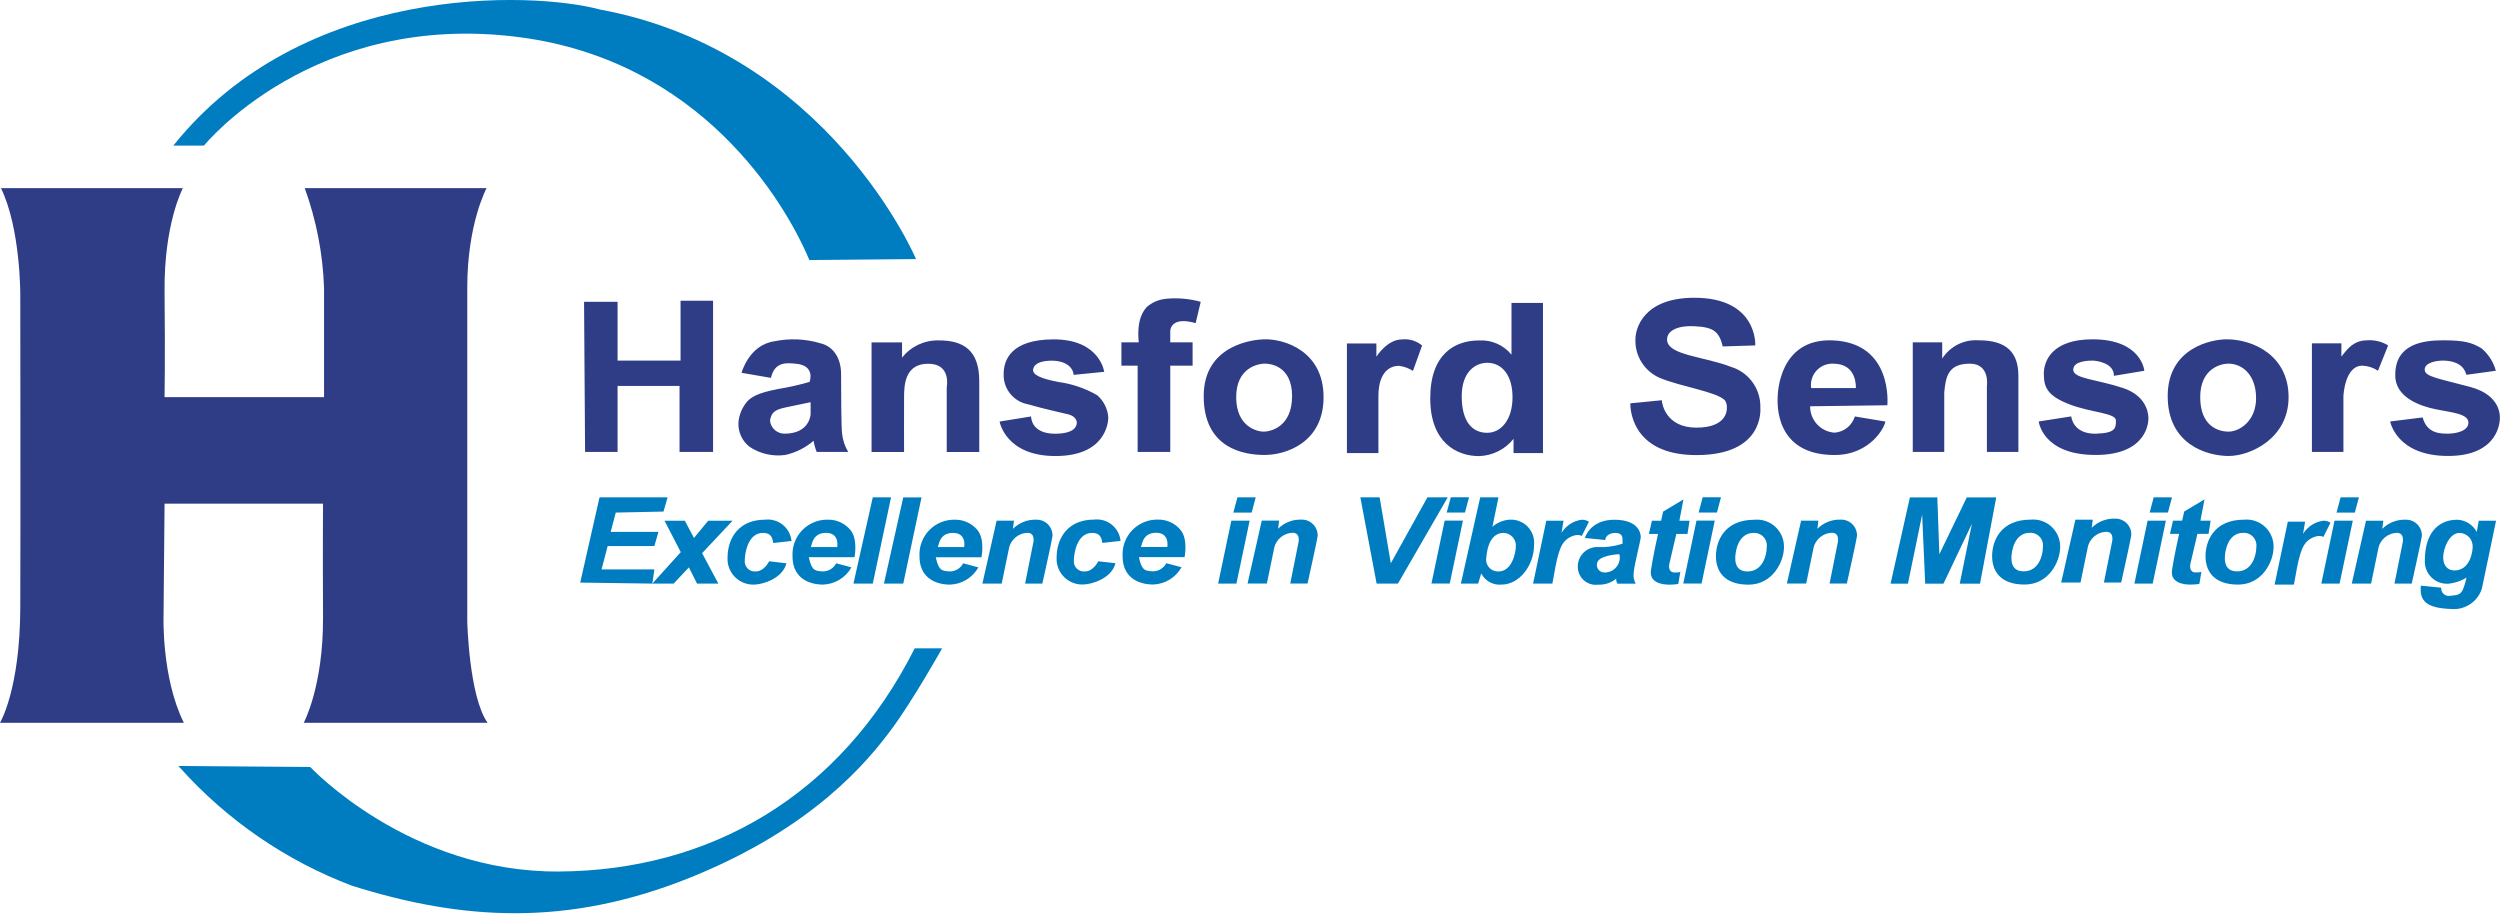
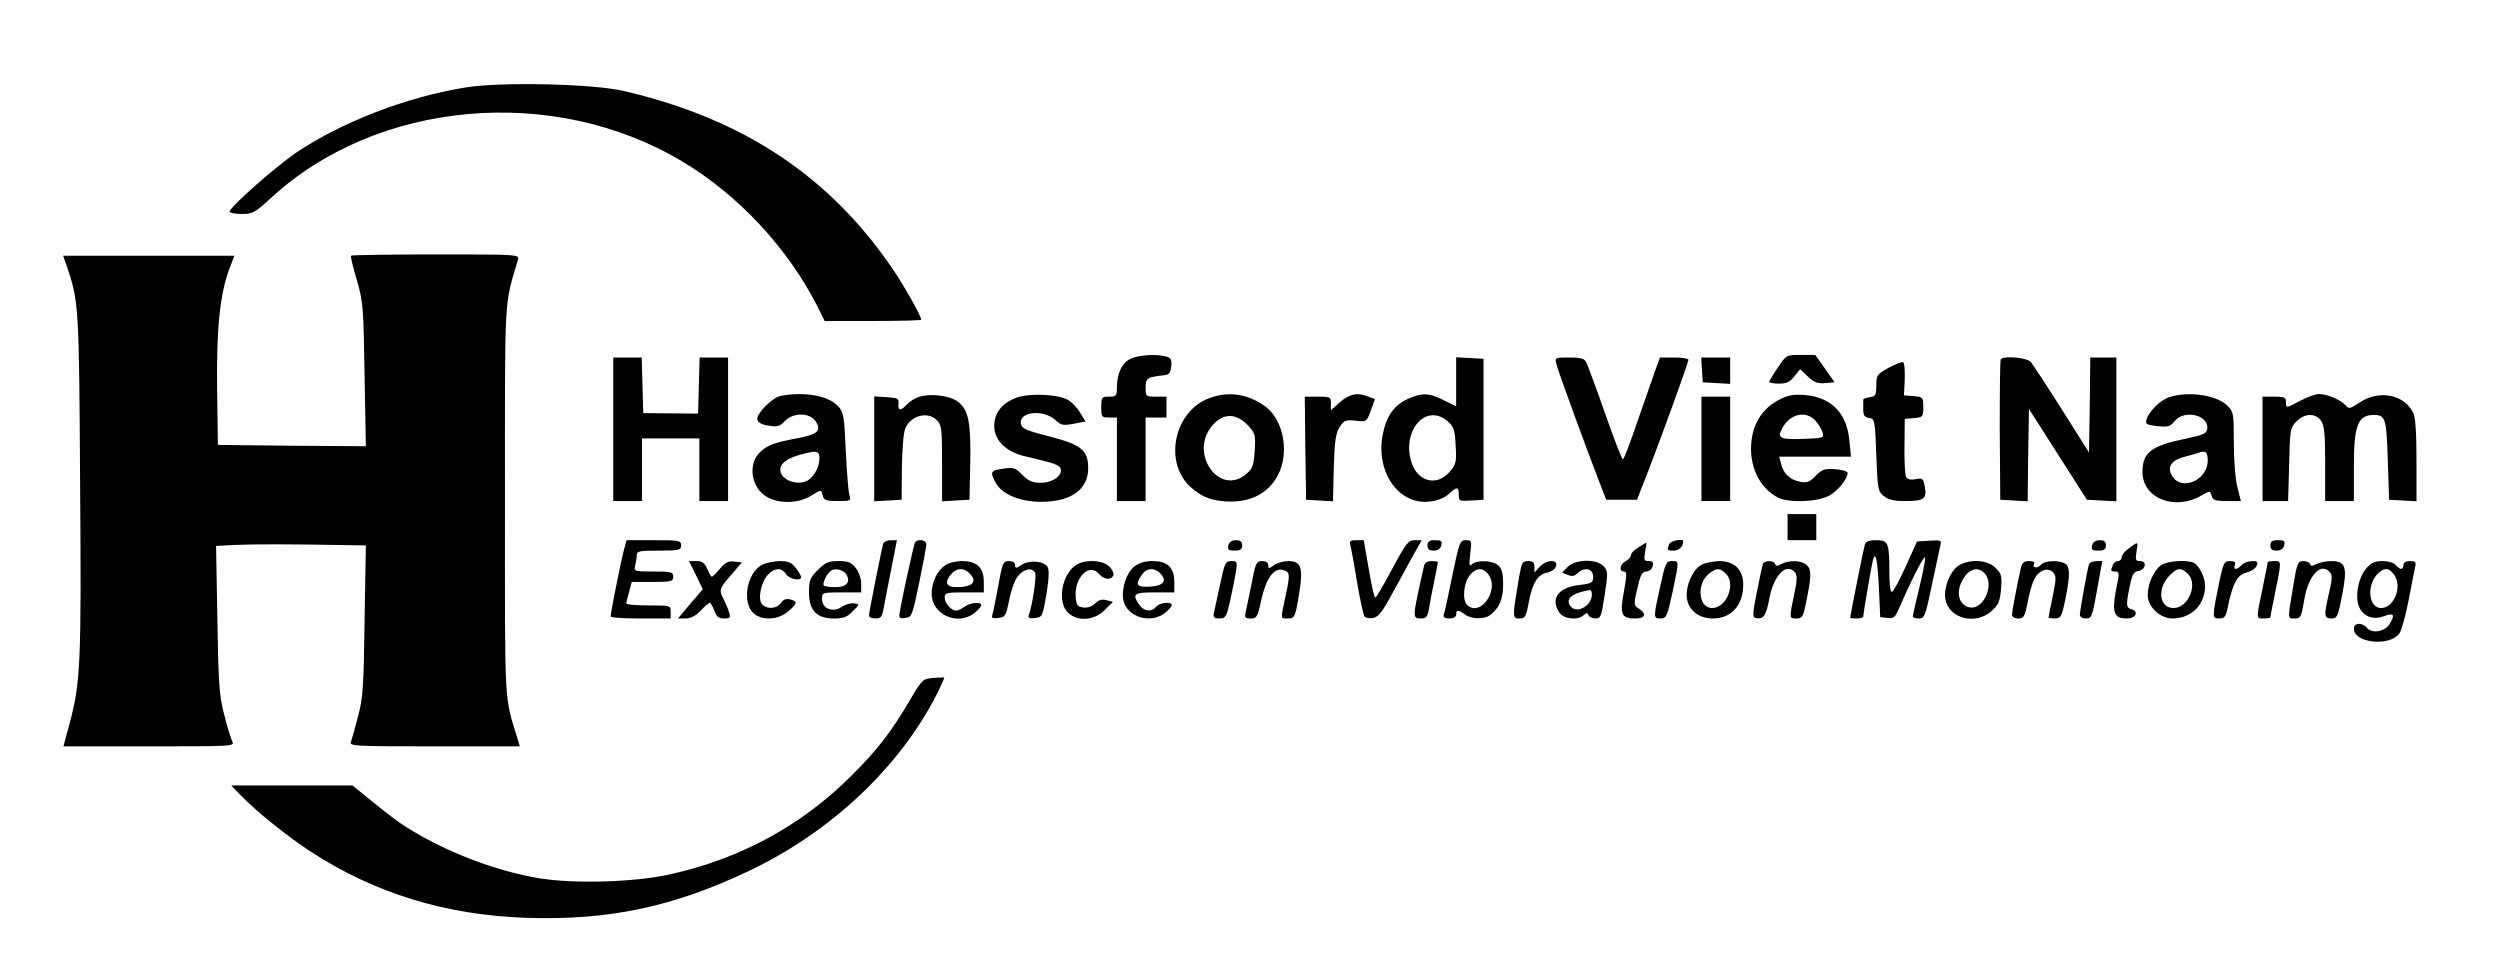
- <svg xmlns="http://www.w3.org/2000/svg" width="323.575" height="118.201" viewBox="0 0 323.575 118.201">
-   <g id="Group_23690" data-name="Group 23690" transform="translate(20380.869 13594.058)">
-     <path id="Path_57582" data-name="Path 57582" d="M36.265,759.88H59.8s-2.456,4.6-2.368,13.393,0,13.656,0,13.656H78.074V772.749a42.176,42.176,0,0,0-2.5-12.869H99.111s-2.5,4.6-2.5,12.869v43.2s.22,9.718,2.631,13.132h-23.8s2.542-4.683,2.5-13.656,0-14.707,0-14.707H57.432L57.3,815.293s-.263,7.967,2.629,13.789h-23.8s2.586-4.245,2.629-14.84,0-40.576,0-40.576.045-8.535-2.5-13.787m319.1,24.161,3.812-.524a5.736,5.736,0,0,0-1.84-2.89c-1.25-.765-2.28-1.051-5-1.051s-6.179.547-6.179,4.465c-.065,2.911,3.2,4.049,5.259,4.465s4.186.569,4.208,1.707-1.687,1.444-2.629,1.444-2.739.022-3.288-2.1l-4.206.524s.787,4.465,7.494,4.465,6.7-4.683,6.7-4.859.241-2.976-3.812-4.069-5.9-1.314-5.918-2.234,1.491-1.181,2.366-1.181,2.629.2,3.025,1.838m-16.172-2.364V779.97h-3.814v14.052h4.078V786.8s.153-4.006,2.5-3.939a3.85,3.85,0,0,1,1.972.657l1.316-3.284a4.6,4.6,0,0,0-2.762-.657c-1.95,0-2.827,1.6-3.286,2.1m-14.858-2.231c3.484,0,8.02,2.123,8.02,7.484s-4.953,7.617-7.757,7.617-7.89-1.489-7.89-7.747,5.677-7.353,7.627-7.353m.131,3.151c1.907-.051,3.682,1.467,3.682,4.465s-2.191,4.333-3.549,4.333-3.682-.722-3.682-4.465,2.717-4.31,3.549-4.333m-14.725,1.575,3.945-.655s-.341-4.071-6.7-4.071c-5.193,0-6.311,2.735-6.311,4.465s.459,2.844,3.286,3.939,6.048,1.116,6.048,2.1-.043,1.62-2.5,1.707-3.178-1.379-3.288-2.234l-4.208.657s.483,4.334,7.364,4.334,6.837-4.53,6.837-4.728.065-2.823-3.288-3.939-6.442-1.2-6.442-2.364,2.038-1.181,2.5-1.181,2.8.284,2.76,1.968m-21.956,2.234v7.617h-4.076V779.839h3.812v2.1a5.167,5.167,0,0,1,4.732-2.364c3.529,0,5.128,1.509,5.128,4.6v9.85h-4.076v-8.537s.439-2.911-2.236-2.888-3.111,1.51-3.286,3.808m-17.355,1.707,9.991-.133s.806-8.1-7.1-8.4c-6.925-.261-7.1,6.852-7.1,7.486s-.416,7.353,7.364,7.353c4.732,0,6.572-3.765,6.572-4.334l-3.943-.657a2.961,2.961,0,0,1-2.629,2.1,3.39,3.39,0,0,1-3.156-3.413m.131-2.364h5.785s.22-3.151-2.892-3.151a2.758,2.758,0,0,0-2.892,3.151m-11.439-5.385,4.208-.13s.351-6.17-7.89-6.17c-6.572,0-7.625,3.959-7.625,5.383a5.231,5.231,0,0,0,3.156,4.989c2.629,1.116,7.294,1.771,8.414,2.888a1.537,1.537,0,0,1,.263,1.051c0,.22.022,2.5-3.945,2.5s-4.469-3.131-4.469-3.547l-4.076.4s-.308,6.7,8.545,6.7,8.284-5.974,8.284-6.172a5.358,5.358,0,0,0-3.812-5.252c-3.466-1.354-8.265-1.487-8.265-3.535,0-1.028,1.122-1.828,3.531-1.717s3.2.612,3.682,2.625m-27.348,1.053v-6.7h4.076v19.435h-3.812v-1.838a5.929,5.929,0,0,1-4.469,2.232c-2.837,0-6.311-1.707-6.311-7.484s3.229-7.486,6.311-7.486a5.038,5.038,0,0,1,4.206,1.84m-3.156,1.05c1.954,0,3.288,1.65,3.288,4.463s-1.409,4.6-3.288,4.6-3.286-1.387-3.286-4.726,1.934-4.333,3.286-4.333m-18.144-2.5h3.812v1.707s1.391-2.231,3.288-2.231a3.46,3.46,0,0,1,2.629.787l-1.183,3.284a4.234,4.234,0,0,0-1.84-.657c-.828,0-2.631.469-2.631,3.939v7.354h-4.076V779.97m-10.78-.524c2.76-.092,7.757,1.575,7.757,7.484s-4.9,7.486-7.627,7.486-7.888-.863-7.888-7.617,6.629-7.317,7.757-7.353m0,3.151c.694-.039,3.682.169,3.682,4.2s-2.837,4.6-3.682,4.6-3.551-.638-3.551-4.465,2.856-4.3,3.551-4.333m-16.172-2.758h-2.236v3.021h2.1v11.162H187.6V782.86h2.892v-3.021H187.6V778.4s-.057-2.007,3.286-1.05l.657-2.758a12.358,12.358,0,0,0-4.469-.394,4.473,4.473,0,0,0-2.5,1.05c-.318.375-1.371,1.463-1.051,4.6m-8.416,4.2,3.945-.394s-.545-4.22-6.574-4.2c-5.485.016-6.442,2.664-6.442,4.465a3.845,3.845,0,0,0,3.156,3.939c2.2.639,4.494,1.114,5.259,1.314.938.243,1.053.9,1.053,1.05,0,.355-.151,1.426-2.762,1.444s-3.137-1.465-3.156-2.234l-4.076.657s.751,4.465,7.231,4.465,6.837-4.314,6.837-4.989a4.151,4.151,0,0,0-1.446-2.888,13.646,13.646,0,0,0-5-1.707c-2.4-.451-3.323-.957-3.286-1.577s.714-1.177,2.366-1.181c1.936-.006,2.8.918,2.892,1.838m-26.165-4.2h3.945v1.971a5.84,5.84,0,0,1,4.732-2.234c3.251-.018,5.261,1.314,5.261,5.253v9.193h-4.208v-8.4s.6-2.921-2.236-3.021c-3.192-.112-3.268,2.776-3.286,4.2-.018,1.408,0,7.223,0,7.223h-4.208V779.839m-7.888,7.747v1.577s-.112,2.456-3.286,2.495a1.882,1.882,0,0,1-1.972-1.707c.206-.993.488-1.369,2.1-1.707s2.478-.506,3.156-.657m-8.94-3.808s.965-3.588,4.206-4.069a12.243,12.243,0,0,1,6.048.261c1.754.439,2.631,2.077,2.631,3.941s.02,7.064.131,7.747a5.816,5.816,0,0,0,.789,2.364h-4.076a6.2,6.2,0,0,1-.4-1.446,8.368,8.368,0,0,1-3.68,1.84,6.7,6.7,0,0,1-4.6-1.05,3.727,3.727,0,0,1-1.448-3.152,4.783,4.783,0,0,1,1.053-2.627c.5-.592,1.293-1.181,4.076-1.707a36.141,36.141,0,0,0,4.076-.918s.836-2.16-1.84-2.364c-.983-.076-2.666-.357-3.156,1.838l-3.812-.657m-20.38-9.191h4.339V782.2h8.151v-7.747h4.208v19.566h-4.339v-8.537h-8.02v8.537h-4.206l-.133-19.435" transform="translate(-20417.002 -14329.587)" fill="#2f3d87" fill-rule="evenodd" />
-     <path id="Path_57583" data-name="Path 57583" d="M47.129,766.791h3.963s14.144-17.483,40.778-14.044c23.431,3.027,34.344,21.153,37.583,28.853l13.805-.126s-11.313-26.811-40.906-32.3c-8.961-2.4-38.444-3.392-55.224,17.618" transform="translate(-20405.566 -14342)" fill="#007dc0" fill-rule="evenodd" />
-     <path id="Path_57584" data-name="Path 57584" d="M47.713,804.311l17.091.131S77.559,818.1,97.017,817.968s36.355-9.718,46.018-28.888h3.551s-3.8,6.776-6.574,10.5c-3.025,4.071-10.058,12.739-26.034,19.172S84.4,824.271,70.2,819.806a57.012,57.012,0,0,1-22.22-15.231c-1.622-1.62-.263-.263-.263-.263" transform="translate(-20405.514 -14299.225)" fill="#007dc0" fill-rule="evenodd" />
-     <path id="Path_57585" data-name="Path 57585" d="M207.452,786.855s-2.733.1-2.892,1.181a.963.963,0,0,0,1.05,1.183,1.929,1.929,0,0,0,1.842-2.364m96.638-4.333h2.236l-.133,1.051a4.084,4.084,0,0,1,3.025-1.183,2.047,2.047,0,0,1,2.1,2.1c0,.263-1.316,6.173-1.316,6.173h-2.234l1.051-5.253s.326-1.236-.657-1.314a2.514,2.514,0,0,0-2.5,2.1c-.306,1.444-.92,4.465-.92,4.465h-2.5l1.842-8.141m-4.076,0h2.366l-1.709,8.141H298.3l1.709-8.141m.787-3.021h2.368l-.526,1.97h-2.368l.526-1.97m-6.835,3.151H296.2l-.263,1.577a3.629,3.629,0,0,1,2.631-1.707,1.66,1.66,0,0,1,.92.261l-.92,1.84s-.641-.4-1.709.261c-1.185.736-1.467,2.289-2.105,5.909h-2.5l1.709-8.141m-5.654-.263a3.494,3.494,0,0,1,3.812,3.545c0,1.864-1.446,4.859-4.6,4.859s-4.208-1.758-4.208-3.676,1.052-4.728,5-4.728m-.133,1.707a1.626,1.626,0,0,1,1.709,1.838c0,1.1-.551,3.151-2.5,3.151-1.079,0-1.579-.63-1.579-1.707s.473-3.282,2.366-3.282m-7.888-1.575.263-1.183,2.629-1.575-.526,2.758h1.316l-.263,1.707h-1.446l-.92,3.939s-.21,1.024.657,1.05.789-.133.789-.133l-.263,1.577s.077.1-1.053.131-2.707-.3-2.5-1.838.922-4.726.922-4.726h-1.183l.394-1.707h1.183m-4.471,0h2.368l-1.709,8.141h-2.366l1.707-8.141m.789-3.021h2.366l-.524,1.97h-2.368l.526-1.97m-10.124,2.888h2.236l-.133,1.05a4.093,4.093,0,0,1,3.025-1.181,2.046,2.046,0,0,1,2.1,2.1c0,.263-1.314,6.172-1.314,6.172h-2.236l1.053-5.255s.324-1.234-.659-1.312a2.512,2.512,0,0,0-2.5,2.1c-.308,1.444-.922,4.465-.922,4.465h-2.5l1.84-8.143m-5.785,0a3.493,3.493,0,0,1,3.812,3.545c0,1.864-1.446,4.859-4.6,4.859s-4.206-1.758-4.206-3.676,1.05-4.728,5-4.728m-.133,1.707a1.626,1.626,0,0,1,1.709,1.838c0,1.1-.551,3.151-2.5,3.151-1.079,0-1.579-.63-1.579-1.707s.473-3.282,2.366-3.282m-29.581-1.575h2.234l-.131,1.051a4.082,4.082,0,0,1,3.023-1.183,2.047,2.047,0,0,1,2.105,2.1c0,.263-1.316,6.173-1.316,6.173h-2.236l1.052-5.253s.326-1.236-.657-1.314a2.512,2.512,0,0,0-2.5,2.1c-.306,1.444-.92,4.465-.92,4.465h-2.5l1.842-8.141m-13.542,0h2.366l-1.709,8.141h-2.366l1.709-8.141m.787-3.021H220.6l-.526,1.97h-2.368l.526-1.97m-33.4,3.021H187.2l-1.707,8.141h-2.368l1.709-8.141m.789-3.021h2.366l-.526,1.97H185.1l.526-1.97m-24.455,3.021h2.236l-.133,1.051a4.084,4.084,0,0,1,3.025-1.183,2.046,2.046,0,0,1,2.1,2.1c0,.263-1.314,6.173-1.314,6.173h-2.236l1.051-5.253s.326-1.236-.657-1.314a2.515,2.515,0,0,0-2.5,2.1c-.306,1.444-.92,4.465-.92,4.465h-2.5l1.84-8.141m-15.908,4.726h5.915s.526-2.495-.657-3.676a3.7,3.7,0,0,0-2.762-1.183,4.486,4.486,0,0,0-4.6,4.728c0,3.655,3.464,3.676,3.945,3.676a4.391,4.391,0,0,0,3.682-2.232l-1.972-.526a1.962,1.962,0,0,1-1.709,1.051c-1.161-.043-1.469-.2-1.84-1.838m.263-1.314h3.417s.351-1.838-1.446-1.838-1.817,1.6-1.97,1.838m-5-.524,2.366-.263a3.08,3.08,0,0,0-3.417-2.758c-3.266,0-4.865,2.211-4.865,4.989a3.319,3.319,0,0,0,3.419,3.415c1.028,0,3.68-.722,4.206-2.758L140,787.775s-.634,1.312-1.709,1.312a1.3,1.3,0,0,1-1.446-1.444c0-.787.351-3.545,2.368-3.545.679.022,1.183.218,1.314,1.314m-21.563,1.838h5.917s.526-2.495-.657-3.676a3.707,3.707,0,0,0-2.762-1.183,4.486,4.486,0,0,0-4.6,4.728c0,3.655,3.462,3.676,3.945,3.676a4.388,4.388,0,0,0,3.68-2.232l-1.97-.526a1.962,1.962,0,0,1-1.709,1.051c-1.163-.043-1.469-.2-1.842-1.838m.263-1.314h3.419S123,784.1,121.2,784.1s-1.82,1.6-1.972,1.838m-4.469-6.434h2.366l-2.366,11.162h-2.5l2.5-11.162m203.923,3.021h2.236l-1.84,8.8a3.809,3.809,0,0,1-3.945,2.625c-3.2-.108-4.163-1.026-3.945-3.019l2.631.261a.986.986,0,0,0,1.183,1.05c1.226-.153,1.534.022,2.1-2.362a5.578,5.578,0,0,1-2.236.787,2.871,2.871,0,0,1-3.156-3.151c0-2.888,1.338-5.122,4.208-5.122a3.01,3.01,0,0,1,2.5,1.577l.261-1.444m-2.5,1.575a1.736,1.736,0,0,1,1.709,1.838c0,.481-.286,3.021-2.368,3.021-.832,0-1.446-.592-1.446-1.707s.789-3.151,2.105-3.151m-73.629,6.566,2.5-11.162H248.6l.263,7.353,3.549-7.353h3.812l-2.1,11.162H251.5l1.577-7.747-3.68,7.747h-2.368l-.394-8.93-1.84,8.93h-2.236m-17.618-8.273a3.494,3.494,0,0,1,3.812,3.545c0,1.864-1.446,4.859-4.6,4.859s-4.208-1.758-4.208-3.676,1.053-4.728,5-4.728m-.133,1.707a1.627,1.627,0,0,1,1.709,1.838c0,1.1-.553,3.151-2.5,3.151-1.077,0-1.577-.63-1.577-1.707s.473-3.282,2.366-3.282m-11.963-1.575.261-1.183,2.631-1.575-.526,2.758h1.314l-.263,1.707h-1.446l-.92,3.939s-.21,1.024.659,1.05.787-.133.787-.133l-.263,1.577s.08.1-1.051.131-2.707-.3-2.5-1.838.92-4.726.92-4.726h-1.183l.394-1.707h1.185m-9.862,2.232s.632-2.364,3.814-2.364,3.417,1.813,3.417,2.234-.92,3.886-.92,4.726a2.184,2.184,0,0,0,.263,1.314h-2.366s-.237-.447-.133-.657a3.453,3.453,0,0,1-2.366.787,2.327,2.327,0,0,1-2.629-2.362,2.521,2.521,0,0,1,2.762-2.5,8.87,8.87,0,0,0,2.892-.394c.263-.1.1-.027.131-.657s-.526-.787-.92-.787-1.236.157-1.316.92l-2.629-.263m-5-2.232h2.236l-.263,1.575a3.623,3.623,0,0,1,2.629-1.707,1.669,1.669,0,0,1,.92.263l-.92,1.838s-.64-.4-1.709.263c-1.183.734-1.467,2.287-2.1,5.909h-2.5l1.709-8.141m-5.522,1.575a1.634,1.634,0,0,1,1.577,1.838c0,.549-.416,3.151-2.236,3.151a1.536,1.536,0,0,1-1.577-1.838c.022,0,.088-3.151,2.236-3.151m-3.025-4.6H191.8l-.787,3.808a3.763,3.763,0,0,1,2.236-.92,2.988,2.988,0,0,1,3.154,3.284c0,2.67-1.928,5.12-4.206,5.12a2.67,2.67,0,0,1-2.629-1.444l-.4,1.314h-2.234l2.5-11.162m-15.515,0h2.5l1.446,8.534L182.6,779.5h2.631l-6.444,11.162h-2.76L173.923,779.5m-16.7,3.021h2.368l-1.709,8.141h-2.368l1.709-8.141m.789-3.021h2.366l-.526,1.97h-2.366l.526-1.97m-31.16,3.021h2.234l-.131,1.051a4.084,4.084,0,0,1,3.025-1.183,2.047,2.047,0,0,1,2.1,2.1c0,.263-1.316,6.173-1.316,6.173h-2.234l1.05-5.253s.326-1.236-.657-1.314a2.514,2.514,0,0,0-2.5,2.1c-.306,1.444-.92,4.465-.92,4.465h-2.5l1.842-8.141M110.814,779.5h2.366l-2.366,11.162h-2.5l2.5-11.162m-8.284,7.747h5.917s.526-2.495-.659-3.676a3.7,3.7,0,0,0-2.76-1.183,4.485,4.485,0,0,0-4.6,4.728c0,3.655,3.462,3.676,3.945,3.676a4.388,4.388,0,0,0,3.68-2.232l-1.972-.526a1.957,1.957,0,0,1-1.707,1.051c-1.163-.043-1.469-.2-1.842-1.838m.263-1.314h3.419s.351-1.838-1.446-1.838-1.819,1.6-1.972,1.838m-4.865-.524,2.366-.263a3.08,3.08,0,0,0-3.417-2.758c-3.266,0-4.865,2.211-4.865,4.989a3.319,3.319,0,0,0,3.417,3.415c1.03,0,3.682-.722,4.208-2.758l-2.236-.261s-.634,1.312-1.709,1.312a1.3,1.3,0,0,1-1.446-1.444c0-.787.351-3.545,2.368-3.545.679.022,1.183.218,1.314,1.314M83.86,782.523h2.629l1.185,2.232,1.84-2.232H92.67l-3.945,4.2,2.105,3.939H88.068l-1.053-2.1-1.972,2.1h-2.76l3.682-4.071-2.105-4.07M75.446,779.5h8.81l-.526,1.838-6.181.133-.657,2.495h6.181l-.526,1.838H76.5l-.789,3.021h6.837l-.263,1.838-9.336-.131,2.5-11.031" transform="translate(-20378.721 -14309.185)" fill="#007dc0" fill-rule="evenodd" />
+ <svg xmlns="http://www.w3.org/2000/svg" version="1.0" width="958pt" height="373pt" viewBox="0 0 958 373" preserveAspectRatio="xMidYMid meet">
+   <g transform="translate(0,373) scale(0.1,-0.1)" fill="#000000" stroke="none">
+     <path d="M1785 3395 c-225 -36 -475 -132 -650 -250 -81 -55 -255 -209 -255 -226 0 -5 21 -9 46 -9 42 0 51 5 112 61 407 376 1083 436 1577 140 217 -130 404 -332 519 -558 l26 -53 185 0 c102 0 185 2 185 5 0 14 -58 117 -103 185 -242 361 -576 584 -1035 691 -117 28 -471 36 -607 14z" />
+     <path d="M1345 2750 c-2 -3 8 -46 23 -95 24 -84 25 -107 29 -363 l5 -272 -284 2 -283 3 -3 215 c-3 231 11 364 47 460 l19 50 -328 0 -328 0 13 -37 c47 -137 48 -154 52 -838 5 -689 2 -760 -41 -920 l-23 -85 329 0 c322 0 328 0 318 19 -5 11 -20 57 -31 103 -19 72 -22 120 -26 365 l-5 281 78 4 c70 3 205 3 427 -1 l69 -1 -5 -287 c-3 -251 -6 -298 -25 -368 -11 -44 -24 -88 -27 -98 -7 -16 13 -17 320 -17 l327 0 -7 23 c-54 178 -50 105 -50 917 0 809 -4 744 50 925 6 20 1 20 -315 20 -177 0 -323 -2 -325 -5z" />
+     <path d="M4334 2356 c-34 -15 -54 -56 -54 -112 0 -31 -3 -34 -30 -34 -28 0 -30 -2 -30 -40 0 -38 2 -40 30 -40 l30 0 0 -160 0 -160 55 0 55 0 0 160 0 160 40 0 40 0 0 40 0 40 -40 0 c-39 0 -40 1 -40 35 0 36 6 40 70 47 20 2 26 9 28 34 3 26 -1 33 -20 38 -38 10 -101 6 -134 -8z" />
+     <path d="M6813 2322 c-18 -26 -33 -51 -33 -55 0 -4 17 -7 37 -7 29 0 42 6 59 28 l22 27 30 -28 c23 -22 37 -28 66 -25 l36 3 -37 53 -37 52 -55 0 c-56 0 -56 0 -88 -48z" />
+     <path d="M2350 2085 l0 -275 55 0 55 0 0 120 0 120 110 0 110 0 0 -120 0 -120 55 0 55 0 0 275 0 275 -55 0 -54 0 -3 -107 -3 -108 -105 1 -105 1 -3 107 -3 106 -54 0 -55 0 0 -275z" />
+     <path d="M5580 2267 l0 -94 -47 23 c-56 29 -85 30 -139 5 -52 -24 -81 -65 -95 -134 -24 -117 31 -229 123 -255 46 -13 102 -1 132 27 29 27 36 26 36 -5 0 -24 2 -25 48 -22 l47 3 0 270 0 270 -52 3 -53 3 0 -94z m-33 -151 c24 -21 28 -32 31 -93 4 -63 2 -72 -23 -101 -44 -53 -114 -41 -141 23 -51 122 45 246 133 171z" />
+     <path d="M5964 2335 c7 -29 122 -343 164 -450 l27 -70 59 0 59 0 43 110 c56 145 154 416 154 426 0 5 -24 9 -54 9 l-55 0 -19 -52 c-10 -29 -41 -117 -68 -195 -27 -79 -51 -143 -55 -143 -4 0 -35 80 -69 178 -34 97 -67 185 -72 195 -7 13 -21 17 -64 17 -55 0 -56 0 -50 -25z" />
+     <path d="M6522 2313 l3 -48 53 -3 52 -3 0 50 0 51 -56 0 -55 0 3 -47z" />
+     <path d="M7667 2353 c-3 -5 -4 -127 -4 -273 l2 -265 52 -3 53 -3 2 177 3 177 111 -174 111 -174 56 -3 57 -3 0 276 0 275 -50 0 -50 0 -2 -182 -3 -182 -104 165 c-57 90 -111 172 -119 182 -15 17 -106 25 -115 10z" />
+     <path d="M7238 2321 c-45 -25 -48 -28 -48 -68 0 -37 -3 -42 -25 -45 -14 -2 -25 -6 -25 -10 0 -5 0 -21 0 -37 0 -23 5 -30 23 -33 21 -3 22 -7 27 -141 5 -131 6 -140 29 -158 17 -14 39 -19 80 -19 74 0 85 8 77 54 -6 33 -9 35 -35 30 -18 -4 -32 -1 -36 7 -5 7 -8 60 -7 118 l1 106 35 3 c35 3 36 5 36 42 0 37 -1 39 -37 42 l-37 3 3 61 c1 34 -1 64 -6 66 -4 2 -29 -7 -55 -21z" />
+     <path d="M2992 2213 c-32 -6 -94 -68 -90 -90 2 -12 16 -20 43 -24 34 -6 43 -3 62 17 32 34 96 34 119 -1 23 -36 7 -50 -74 -65 -85 -16 -111 -26 -139 -52 -50 -47 -34 -141 29 -174 47 -25 116 -23 162 4 45 27 42 27 49 2 4 -17 14 -20 57 -20 50 0 52 1 45 23 -4 12 -10 88 -14 169 -6 137 -8 148 -30 172 -37 40 -129 56 -219 39z m148 -239 c0 -29 -16 -64 -39 -81 -38 -29 -111 -4 -111 37 0 24 25 43 74 57 66 18 76 16 76 -13z" />
+     <path d="M3524 2210 c-17 -5 -39 -19 -49 -30 -24 -26 -35 -25 -32 3 2 20 -3 22 -45 25 l-48 3 0 -201 0 -201 53 3 52 3 1 122 c1 70 6 134 13 151 21 50 86 67 121 32 18 -18 20 -33 20 -166 l0 -145 53 3 52 3 3 141 c3 156 -7 205 -48 235 -30 23 -103 32 -146 19z" />
+     <path d="M3895 2206 c-56 -21 -85 -58 -85 -108 0 -56 45 -100 120 -117 111 -26 128 -32 134 -46 10 -26 -30 -55 -75 -55 -32 0 -47 6 -71 30 -28 28 -34 30 -74 24 -48 -7 -51 -12 -29 -53 22 -44 93 -74 174 -74 115 0 181 47 181 129 0 69 -26 90 -150 122 -91 23 -105 30 -108 49 -7 47 88 55 134 12 20 -19 29 -20 68 -13 l46 9 -20 32 c-10 18 -31 40 -45 49 -35 23 -148 29 -200 10z" />
+     <path d="M4636 2205 c-136 -48 -179 -246 -74 -341 43 -40 89 -56 155 -56 82 0 145 35 180 101 45 86 22 211 -48 263 -65 48 -139 60 -213 33z m148 -107 c26 -29 28 -35 24 -96 -4 -56 -8 -68 -32 -88 -100 -87 -219 73 -134 181 42 53 94 55 142 3z" />
+     <path d="M5135 2189 l-35 -31 0 26 c0 25 -3 26 -50 26 l-50 0 2 -197 3 -198 51 -3 52 -3 3 128 c3 105 8 134 23 157 16 25 22 28 60 24 43 -5 43 -5 59 39 l16 44 -25 9 c-43 17 -72 11 -109 -21z" />
+     <path d="M6825 2202 c-75 -36 -115 -103 -115 -192 0 -82 39 -153 102 -186 42 -22 153 -18 198 7 34 19 70 64 70 87 0 6 -21 12 -47 14 -40 3 -50 0 -75 -25 -24 -25 -34 -28 -61 -23 -38 8 -63 31 -72 69 l-7 27 137 0 138 0 -6 60 c-9 106 -68 167 -169 176 -39 4 -64 0 -93 -14z m132 -84 c11 -13 24 -33 27 -45 7 -21 4 -22 -75 -25 -87 -3 -100 3 -80 40 30 57 91 70 128 30z" />
+     <path d="M8315 2209 c-34 -10 -79 -53 -89 -85 -6 -19 -2 -22 41 -27 41 -4 49 -2 66 19 36 46 133 24 125 -30 -3 -17 -15 -23 -78 -36 -137 -28 -170 -53 -170 -129 0 -101 125 -150 227 -89 31 18 32 18 38 -2 5 -17 15 -20 59 -20 l53 0 -13 52 c-8 30 -14 104 -14 171 0 111 -1 119 -24 142 -40 40 -145 57 -221 34z m145 -244 c0 -74 -98 -118 -135 -61 -23 35 -6 63 48 76 23 6 47 13 52 15 27 10 35 3 35 -30z" />
+     <path d="M8816 2195 c-57 -30 -56 -30 -56 -5 0 17 -7 20 -45 20 l-45 0 0 -200 0 -200 49 0 49 0 4 139 c3 131 4 141 27 165 31 33 74 34 95 4 13 -18 16 -52 16 -165 l0 -143 55 0 55 0 0 130 c0 162 15 200 78 200 43 -1 47 -13 52 -172 l5 -153 53 -3 52 -3 0 158 c0 105 -4 166 -13 182 -35 70 -131 88 -204 39 -37 -25 -43 -26 -55 -11 -17 20 -70 43 -101 43 -13 0 -45 -11 -71 -25z" />
+     <path d="M6520 2010 l0 -200 55 0 55 0 0 200 0 200 -55 0 -55 0 0 -200z" />
+     <path d="M6850 1710 l0 -50 55 0 55 0 0 50 0 50 -55 0 -55 0 0 -50z" />
+     <path d="M2390 1619 c-11 -41 -50 -237 -50 -251 0 -5 52 -8 115 -8 l115 0 0 25 c0 25 -1 25 -85 25 -47 0 -85 3 -85 8 0 4 5 24 11 45 l10 37 79 0 c73 0 80 2 80 20 0 18 -7 20 -76 20 -74 0 -76 1 -70 23 3 12 6 30 6 40 0 15 11 17 85 17 78 0 85 2 85 20 0 19 -7 20 -105 20 l-104 0 -11 -41z" />
+     <path d="M3385 1648 c-6 -18 -55 -263 -55 -277 0 -6 11 -11 25 -11 20 0 25 6 31 38 3 20 17 88 29 150 l22 112 -24 0 c-13 0 -26 -6 -28 -12z" />
+     <path d="M3505 1648 c-5 -15 -43 -185 -54 -246 -8 -42 -8 -43 18 -40 25 3 27 8 53 133 15 72 27 138 28 148 0 20 -38 24 -45 5z" />
+     <path d="M4707 1640 c-4 -17 0 -20 24 -20 22 0 29 5 29 20 0 14 -7 20 -24 20 -15 0 -26 -7 -29 -20z" />
+     <path d="M5174 1643 c3 -10 15 -74 26 -143 12 -69 25 -129 29 -133 5 -5 19 -7 32 -5 18 2 34 21 64 75 22 40 59 107 81 148 l42 75 -27 0 c-24 0 -33 -11 -86 -110 -32 -60 -61 -110 -65 -110 -4 0 -15 50 -25 110 l-19 110 -29 0 c-22 0 -27 -4 -23 -17z" />
+     <path d="M5470 1640 c0 -14 7 -20 24 -20 15 0 26 7 29 20 4 17 0 20 -24 20 -22 0 -29 -5 -29 -20z" />
+     <path d="M5565 1523 c-15 -76 -30 -144 -33 -150 -2 -8 5 -13 22 -13 16 0 26 6 26 15 0 19 9 19 34 0 24 -18 75 -19 96 -2 36 27 50 62 50 118 0 41 -5 60 -18 72 -22 20 -82 22 -101 5 -11 -11 -12 -4 -7 40 6 50 6 52 -17 52 -22 0 -25 -7 -52 -137z m141 2 c39 -60 -36 -161 -84 -113 -19 19 -14 82 9 112 26 33 54 33 75 1z" />
+     <path d="M6396 1644 c-9 -23 -8 -24 18 -24 20 0 36 16 36 36 0 12 -49 2 -54 -12z" />
+     <path d="M7146 1643 c-5 -16 -56 -272 -56 -280 0 -2 11 -3 25 -3 14 0 25 3 25 8 0 10 29 181 36 211 10 46 19 8 24 -102 l5 -112 27 -3 c23 -3 30 2 42 30 46 106 99 212 103 202 2 -6 -8 -57 -22 -115 -14 -57 -25 -107 -25 -111 0 -5 10 -8 23 -8 22 0 25 8 51 133 15 72 30 140 32 150 5 16 0 18 -42 15 l-48 -3 -43 -95 c-23 -52 -47 -96 -53 -98 -6 -2 -10 25 -10 75 0 113 -4 123 -50 123 -28 0 -40 -5 -44 -17z" />
+     <path d="M8017 1640 c-4 -17 0 -20 24 -20 22 0 29 5 29 20 0 14 -7 20 -24 20 -15 0 -26 -7 -29 -20z" />
+     <path d="M8700 1640 c0 -14 7 -20 24 -20 15 0 26 7 29 20 4 17 0 20 -24 20 -22 0 -29 -5 -29 -20z" />
+     <path d="M6278 1632 c-16 -9 -28 -22 -28 -29 0 -7 -9 -17 -20 -23 -23 -12 -27 -40 -7 -40 12 0 11 -13 0 -76 -17 -88 -10 -104 43 -104 39 0 45 18 14 38 -21 13 -21 15 1 105 7 26 15 37 28 37 10 0 21 9 24 20 4 15 0 20 -15 20 -18 0 -19 4 -14 35 4 19 6 35 4 35 -2 0 -15 -8 -30 -18z" />
+     <path d="M8158 1629 c-16 -11 -28 -27 -28 -35 0 -8 -6 -14 -14 -14 -8 0 -17 -7 -20 -16 -9 -22 -8 -24 10 -24 13 0 15 -6 10 -32 -26 -124 -20 -148 35 -148 33 0 46 26 18 35 -22 7 -23 13 -8 88 9 45 16 57 33 59 28 4 35 38 7 38 -17 0 -19 5 -14 35 7 41 7 41 -29 14z" />
+     <path d="M2667 1526 l26 -54 -48 -56 -47 -56 29 0 c19 0 39 10 58 30 16 17 31 30 35 30 3 0 11 -13 17 -30 9 -23 17 -30 38 -30 23 0 25 3 19 23 -3 12 -13 34 -20 49 -20 38 -19 41 28 95 l41 48 -29 3 c-22 3 -35 -3 -55 -27 -14 -17 -28 -31 -31 -31 -3 0 -11 14 -18 30 -10 23 -19 30 -41 30 l-29 0 27 -54z" />
+     <path d="M2919 1565 c-59 -32 -77 -148 -29 -187 33 -27 92 -23 129 8 37 31 38 40 9 47 -15 4 -26 0 -35 -13 -17 -24 -55 -26 -73 -5 -17 20 -4 84 23 113 25 27 53 28 69 2 13 -20 58 -28 58 -11 0 4 -9 20 -21 35 -16 21 -29 26 -62 26 -23 -1 -54 -7 -68 -15z" />
+     <path d="M3134 1546 c-30 -30 -34 -40 -34 -85 0 -70 29 -101 95 -101 37 0 51 5 73 28 27 27 27 27 5 30 -12 2 -34 -4 -48 -14 -35 -23 -75 -6 -75 31 0 24 1 25 75 25 l75 0 0 34 c0 19 -9 45 -21 60 -17 21 -29 26 -66 26 -38 0 -50 -5 -79 -34z m109 -17 c18 -29 1 -49 -41 -49 -21 0 -42 3 -45 6 -7 8 11 45 27 57 17 11 48 4 59 -14z" />
+     <path d="M3622 1564 c-31 -21 -52 -66 -52 -109 0 -80 100 -125 164 -74 14 11 26 25 26 30 0 14 -43 10 -64 -6 -11 -8 -25 -15 -32 -15 -19 0 -44 29 -44 51 0 17 8 19 75 19 l75 0 0 40 c0 54 -26 80 -83 80 -23 0 -53 -7 -65 -16z m92 -30 c34 -33 14 -54 -50 -54 -39 0 -46 21 -17 52 20 22 46 23 67 2z" />
+     <path d="M3825 1483 c-10 -54 -20 -104 -23 -111 -3 -10 3 -13 24 -10 26 3 29 8 41 68 7 36 21 76 32 90 22 30 58 38 68 14 5 -15 -11 -126 -25 -162 -3 -10 3 -13 24 -10 28 3 29 5 44 91 10 63 11 93 4 105 -15 23 -70 27 -100 7 -21 -14 -24 -14 -24 0 0 9 -9 15 -24 15 -22 0 -25 -6 -41 -97z" />
+     <path d="M4122 1564 c-55 -38 -71 -143 -29 -182 37 -35 100 -30 140 10 l32 32 -25 6 c-18 5 -30 1 -43 -12 -12 -12 -29 -18 -45 -16 -23 3 -27 8 -30 40 -6 75 53 134 90 88 18 -22 48 -24 55 -3 2 6 -5 21 -16 32 -26 26 -96 28 -129 5z" />
+     <path d="M4347 1559 c-31 -23 -51 -88 -42 -130 14 -64 104 -91 159 -48 14 11 26 25 26 30 0 15 -46 10 -60 -6 -18 -22 -46 -18 -64 7 -29 42 -22 48 59 48 l75 0 0 40 c0 55 -26 80 -84 80 -29 0 -52 -7 -69 -21z m98 -25 c29 -29 15 -49 -38 -52 -52 -3 -59 7 -31 46 18 26 46 28 69 6z" />
+     <path d="M4676 1493 c-11 -49 -21 -98 -24 -110 -4 -19 0 -23 21 -23 23 0 27 6 41 68 8 37 18 86 22 110 6 40 5 42 -18 42 -22 0 -25 -7 -42 -87z" />
+     <path d="M4796 1493 c-10 -49 -20 -98 -23 -110 -4 -19 -1 -23 20 -23 23 0 26 6 41 74 19 83 49 123 85 111 25 -7 25 -18 6 -105 -18 -84 -19 -80 9 -80 28 0 30 4 46 107 14 88 5 113 -43 113 -18 0 -43 -7 -55 -16 -20 -14 -22 -14 -22 0 0 10 -9 16 -24 16 -21 0 -25 -7 -40 -87z" />
+     <path d="M5456 1558 c-3 -13 -12 -55 -21 -95 -20 -96 -20 -103 10 -103 20 0 25 6 31 38 3 20 12 68 20 105 8 38 14 70 14 73 0 2 -11 4 -25 4 -17 0 -26 -6 -29 -22z" />
+     <path d="M5821 1518 c-26 -153 -26 -158 1 -158 22 0 26 6 36 61 14 75 34 108 72 115 16 4 30 14 33 25 7 27 -36 25 -63 -3 l-20 -22 0 22 c0 17 -6 22 -24 22 -22 0 -25 -6 -35 -62z" />
+     <path d="M6008 1558 l-22 -22 22 -9 c16 -7 25 -5 38 7 25 25 59 17 59 -14 0 -23 -5 -26 -55 -32 -79 -9 -111 -54 -74 -106 17 -25 71 -30 93 -9 11 10 14 10 18 0 3 -7 15 -13 27 -13 20 0 23 8 35 90 13 84 13 92 -4 110 -26 29 -107 28 -137 -2z m92 -106 c0 -43 -57 -75 -81 -46 -23 28 4 52 74 63 4 0 7 -7 7 -17z" />
+     <path d="M6362 1483 c-27 -121 -27 -123 2 -123 21 0 25 8 45 100 26 124 26 120 -2 120 -22 0 -26 -8 -45 -97z" />
+     <path d="M6519 1565 c-34 -18 -63 -88 -54 -132 8 -44 47 -73 99 -73 71 0 116 51 116 130 0 57 -34 90 -92 90 -24 -1 -55 -7 -69 -15z m93 -32 c42 -38 5 -133 -51 -133 -55 0 -61 98 -8 135 27 19 36 19 59 -2z" />
+     <path d="M6755 1568 c-2 -7 -13 -56 -23 -108 -16 -80 -17 -96 -5 -98 30 -7 41 8 53 74 17 91 66 140 99 100 8 -10 8 -31 -4 -85 -19 -92 -19 -91 9 -91 21 0 26 7 34 48 23 108 25 138 7 155 -19 20 -67 22 -98 6 -16 -9 -22 -9 -25 0 -5 15 -42 14 -47 -1z" />
+     <path d="M7509 1565 c-34 -18 -63 -88 -54 -132 14 -74 115 -99 176 -45 27 24 33 37 37 85 4 50 2 58 -21 81 -30 30 -94 35 -138 11z m95 -31 c40 -39 0 -138 -53 -132 -39 5 -56 47 -37 92 22 52 61 70 90 40z" />
+     <path d="M7745 1558 c-14 -61 -35 -171 -35 -184 0 -8 10 -14 24 -14 21 0 25 7 36 62 6 35 18 75 26 90 17 33 51 45 71 25 13 -13 13 -24 -1 -92 -9 -42 -16 -79 -16 -81 0 -2 11 -4 24 -4 21 0 26 7 36 53 21 97 23 136 10 152 -16 19 -84 20 -100 0 -13 -15 -35 -11 -25 6 4 5 -5 9 -19 9 -18 0 -27 -6 -31 -22z" />
+     <path d="M8005 1568 c-6 -19 -35 -178 -35 -194 0 -8 10 -14 23 -14 22 0 25 7 43 110 l20 110 -23 0 c-13 0 -26 -6 -28 -12z" />
+     <path d="M8281 1564 c-28 -20 -51 -72 -51 -114 0 -45 47 -90 95 -90 72 0 125 53 125 125 0 33 -24 81 -45 89 -31 12 -101 6 -124 -10z m101 -31 c43 -38 5 -133 -53 -133 -56 0 -64 76 -14 126 28 28 42 30 67 7z" />
+     <path d="M8506 1508 c-30 -146 -30 -148 -2 -148 22 0 26 6 36 58 17 78 35 110 68 118 26 7 42 20 42 37 0 13 -47 7 -60 -8 -7 -8 -17 -15 -22 -15 -6 0 -8 7 -4 15 4 11 -1 15 -19 15 -21 0 -25 -7 -39 -72z" />
+     <path d="M8690 1576 c0 -2 -9 -48 -20 -101 -25 -120 -25 -115 5 -115 14 0 25 2 25 4 0 3 6 35 14 73 30 148 30 143 1 143 -14 0 -25 -2 -25 -4z" />
+     <path d="M8787 1480 c-21 -125 -22 -120 7 -120 22 0 25 6 36 72 16 95 65 146 99 104 9 -10 8 -29 -4 -77 -20 -88 -20 -99 9 -99 22 0 25 7 41 89 21 108 14 131 -41 131 -19 0 -45 -5 -57 -11 -16 -9 -22 -9 -25 0 -2 6 -14 11 -26 11 -21 0 -24 -8 -39 -100z" />
+     <path d="M9066 1550 c-29 -35 -42 -103 -27 -143 15 -38 53 -54 94 -39 39 15 46 8 26 -26 -17 -32 -68 -42 -89 -18 -18 22 -50 20 -50 -3 0 -56 140 -70 175 -17 9 13 24 70 35 127 11 57 22 114 25 127 4 18 1 22 -20 22 -16 0 -25 -6 -25 -15 0 -8 -4 -15 -9 -15 -5 0 -14 7 -21 15 -7 9 -29 15 -50 15 -30 0 -44 -6 -64 -30z m110 -25 c30 -46 -3 -125 -52 -125 -48 0 -56 88 -13 131 26 26 45 24 65 -6z" />
+     <path d="M3575 1132 c-39 -3 -42 -6 -90 -88 -71 -120 -122 -187 -222 -286 -190 -191 -428 -320 -698 -379 -134 -30 -364 -36 -496 -15 -173 29 -363 102 -516 199 -23 14 -78 56 -122 92 l-80 65 -233 0 -232 0 35 -36 c58 -61 180 -159 272 -219 244 -158 513 -241 822 -252 318 -11 567 42 860 182 313 150 575 398 717 679 16 32 28 59 26 60 -2 0 -21 0 -43 -2z" />
  </g>
</svg>
